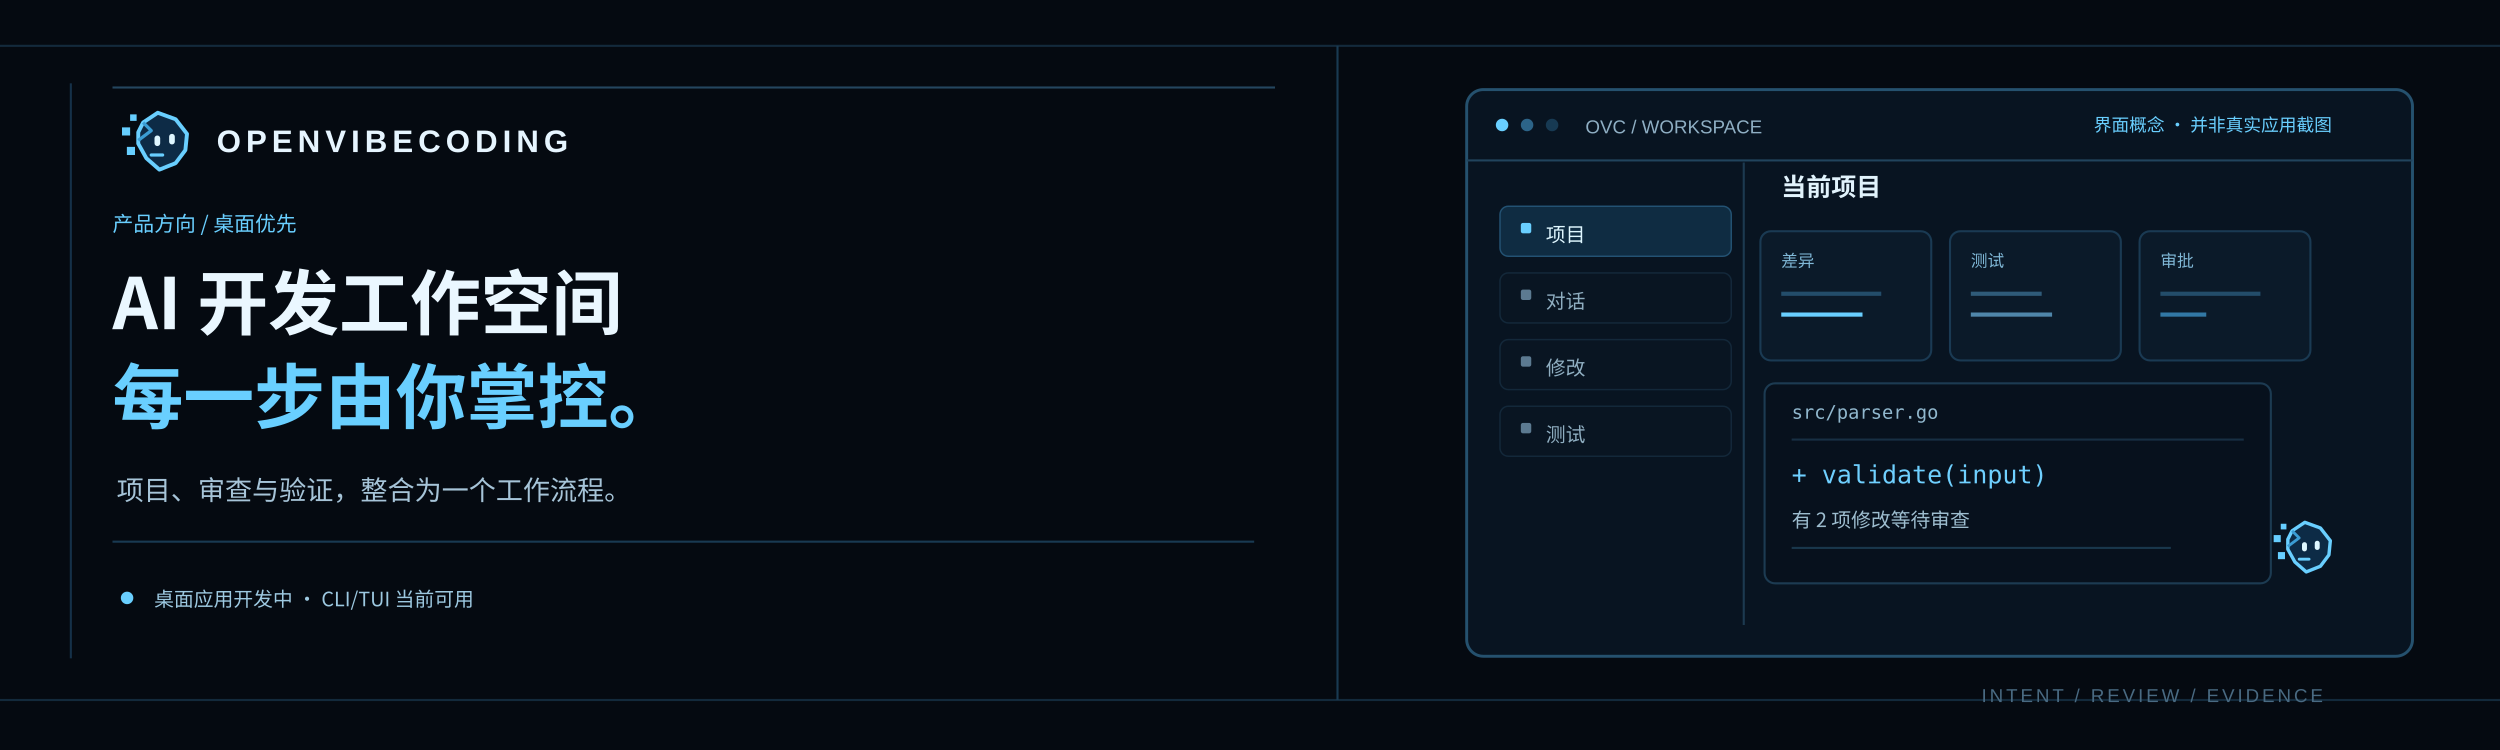
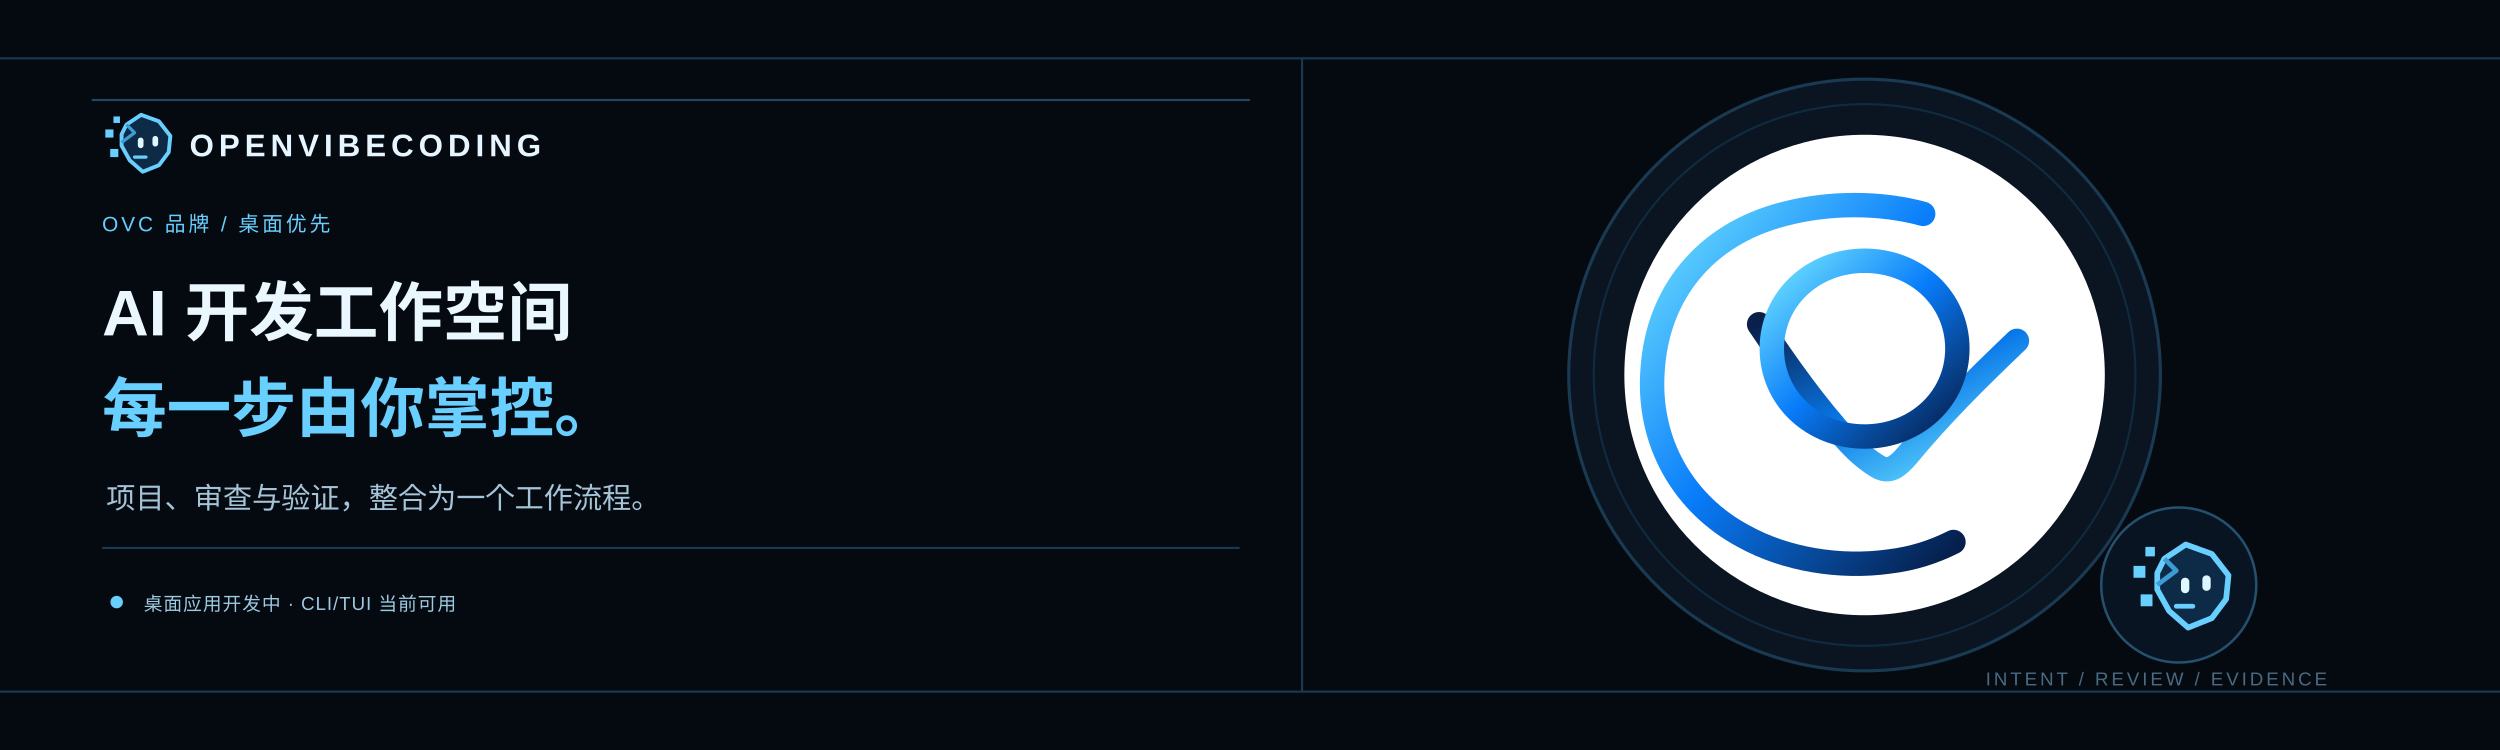
<svg xmlns="http://www.w3.org/2000/svg" width="1200" height="360" viewBox="0 0 1200 360" role="img" aria-labelledby="title desc">
+   <defs>
+     <linearGradient id="line" x1="0" y1="0" x2="1" y2="0">
+       <stop stop-color="#69CFFF" />
+       <stop offset="1" stop-color="#0D2B46" />
+     </linearGradient>
+   </defs>
  <rect width="1200" height="360" fill="#050A11" />
-   <path d="M0 22H1200M0 336H1200" stroke="#132A3C" stroke-width="1" />
-   <path d="M34 40V316" stroke="#153149" stroke-width="1" />
-   <path d="M642 22V336" stroke="#193A52" stroke-width="1" />
-   <path d="M54 42H612" stroke="#24465F" stroke-width="1" />
-   <g transform="translate(57 51) scale(0.78)">
-     <path d="M2 13h5v5H2zM7 5h4v4H7zM5 25h5v5H5z" fill="#66CEFF" />
+   <path d="M0 28H1200M0 332H1200M625 28V332" stroke="#193A52" stroke-width="1" />
+   <path d="M44 48H600" stroke="#24465F" />
+   <g transform="translate(49 52) scale(0.78)">
+     <path d="M2 13h5v5H2zM7 5h4v4H7zM5 25h5v5H5z" fill="#69CFFF" />
    <path d="M15 10 24 4 35 8 42 17 41 27 35 35 25 39 17 32 12 23 12 16Z" fill="#0D2B46" stroke="#69CFFF" stroke-width="2.4" stroke-linejoin="round" />
    <path d="M15 10 20 15 12 21" fill="none" stroke="#3B9DD4" stroke-width="2" stroke-linejoin="round" />
    <rect x="22" y="18" width="3.5" height="6.5" rx="1.7" fill="#DFF7FF" />
    <rect x="31" y="17" width="3.5" height="6.5" rx="1.7" fill="#DFF7FF" />
    <path d="M20 30h7" stroke="#69CFFF" stroke-width="2" stroke-linecap="round" />
  </g>
-   <text x="104" y="73" font-family="Arial,sans-serif" font-size="15" font-weight="700" letter-spacing="2.4" fill="#E6F5FF">OPENVIBECODING</text>
-   <text x="54" y="111" font-family="'Noto Sans CJK SC','Microsoft YaHei',Arial,sans-serif" font-size="10" letter-spacing="0" fill="#69CFFF">产品方向 / 桌面优先</text>
-   <text x="54" y="158" font-family="'Noto Sans CJK SC','Microsoft YaHei',Arial,sans-serif" font-size="34" font-weight="700" letter-spacing="0" fill="#EAF7FF">AI 开发工作空间</text>
-   <text x="54" y="203" font-family="'Noto Sans CJK SC','Microsoft YaHei',Arial,sans-serif" font-size="34" font-weight="700" letter-spacing="0" fill="#69CFFF">每一步由你掌控。</text>
-   <text x="56" y="240" font-family="'Noto Sans CJK SC','Microsoft YaHei',Arial,sans-serif" font-size="13" fill="#A6C4D8">项目、审查与验证，整合为一个工作流程。</text>
-   <path d="M54 260H602" stroke="#193A52" />
-   <circle cx="61" cy="287" r="3" fill="#69CFFF" />
-   <text x="74" y="291" font-family="'Noto Sans CJK SC','Microsoft YaHei',Arial,sans-serif" font-size="9.5" letter-spacing="0" fill="#9DC9E1">桌面应用开发中  ·  CLI/TUI 当前可用</text>
-   <g>
-     <rect x="704" y="43" width="454" height="272" rx="8" fill="#081421" stroke="#25516E" stroke-width="1.4" />
-     <path d="M704 77H1158" stroke="#21445D" />
-     <circle cx="721" cy="60" r="3" fill="#69CFFF" />
-     <circle cx="733" cy="60" r="3" fill="#2C6488" />
-     <circle cx="745" cy="60" r="3" fill="#173A53" />
-     <text x="761" y="64" font-family="Arial,sans-serif" font-size="9" fill="#8FAFC4">OVC / WORKSPACE</text>
-     <text x="1005" y="63" font-family="'Noto Sans CJK SC','Microsoft YaHei',Arial,sans-serif" font-size="8.5" fill="#69CFFF">界面概念 · 并非真实应用截图</text>
-     <path d="M837 78V300" stroke="#1C3A50" />
-     <rect x="720" y="99" width="111" height="24" rx="4" fill="#0F2C42" stroke="#235273" stroke-width="0.7" />
-     <rect x="730" y="107" width="5" height="5" rx="1" fill="#69CFFF" />
-     <text x="742" y="116" font-family="Arial,'Noto Sans CJK SC',sans-serif" font-size="9.5" fill="#DFF7FF">项目</text>
-     <rect x="720" y="131" width="111" height="24" rx="4" fill="#091522" stroke="#13283A" stroke-width="0.7" />
-     <rect x="730" y="139" width="5" height="5" rx="1" fill="#5C7A91" />
-     <text x="742" y="148" font-family="Arial,'Noto Sans CJK SC',sans-serif" font-size="9.5" fill="#8FAEC1">对话</text>
-     <rect x="720" y="163" width="111" height="24" rx="4" fill="#091522" stroke="#13283A" stroke-width="0.7" />
-     <rect x="730" y="171" width="5" height="5" rx="1" fill="#5C7A91" />
-     <text x="742" y="180" font-family="Arial,'Noto Sans CJK SC',sans-serif" font-size="9.5" fill="#8FAEC1">修改</text>
-     <rect x="720" y="195" width="111" height="24" rx="4" fill="#091522" stroke="#13283A" stroke-width="0.7" />
-     <rect x="730" y="203" width="5" height="5" rx="1" fill="#5C7A91" />
-     <text x="742" y="212" font-family="Arial,'Noto Sans CJK SC',sans-serif" font-size="9.5" fill="#8FAEC1">测试</text>
-     <text x="855" y="94" font-family="'Noto Sans CJK SC','Microsoft YaHei',Arial,sans-serif" font-size="12" font-weight="600" fill="#E1F3FC">当前项目</text>
-     <rect x="845" y="111" width="82" height="62" rx="5" fill="#0B1A29" stroke="#1A3A53" />
-     <text x="855" y="128" font-family="Arial,sans-serif" font-size="8" letter-spacing="0" fill="#80B8D7">差异</text>
-     <path d="M855 141h48" stroke="#234D6A" stroke-width="2" />
-     <path d="M855 151h39" stroke="#69CFFF" stroke-width="2" />
-     <rect x="936" y="111" width="82" height="62" rx="5" fill="#0B1A29" stroke="#1A3A53" />
-     <text x="946" y="128" font-family="Arial,sans-serif" font-size="8" letter-spacing="0" fill="#80B8D7">测试</text>
-     <path d="M946 141h34" stroke="#2F5B79" stroke-width="2" />
-     <path d="M946 151h39" stroke="#4F86AA" stroke-width="2" />
-     <rect x="1027" y="111" width="82" height="62" rx="5" fill="#0B1A29" stroke="#1A3A53" />
-     <text x="1037" y="128" font-family="Arial,sans-serif" font-size="8" letter-spacing="0" fill="#80B8D7">审批</text>
-     <path d="M1037 141h48" stroke="#234D6A" stroke-width="2" />
-     <path d="M1037 151h22" stroke="#3278A5" stroke-width="2" />
-     <rect x="847" y="184" width="243" height="96" rx="5" fill="#07111D" stroke="#1C3B52" />
-     <text x="860" y="201" font-family="monospace" font-size="9" fill="#91B8CE">src/parser.go</text>
-     <path d="M860 211H1077" stroke="#172F43" />
-     <text x="860" y="232" font-family="monospace" font-size="12" fill="#6FD0FF">+ validate(input)</text>
-     <text x="860" y="253" font-family="'Noto Sans CJK SC','Microsoft YaHei',Arial,sans-serif" font-size="9.5" fill="#9DBDCF">有 2 项修改等待审查</text>
-     <path d="M860 263H1042" stroke="#19374C" />
-     <g transform="translate(1090 248) scale(0.68)">
-       <path d="M2 13h5v5H2zM7 5h4v4H7zM5 25h5v5H5z" fill="#66CEFF" />
+   <text x="91" y="75" font-family="Arial,sans-serif" font-size="15" font-weight="700" letter-spacing="2.4" fill="#E6F5FF">OPENVIBECODING</text>
+   <text x="49" y="111" font-family="Arial,sans-serif" font-size="10" letter-spacing="1.4" fill="#69CFFF">OVC 品牌 / 桌面优先</text>
+   <text x="49" y="161" font-family="Arial,sans-serif" font-size="31" font-weight="700" fill="#EAF7FF">AI 开发工作空间</text>
+   <text x="49" y="207" font-family="Arial,sans-serif" font-size="31" font-weight="700" fill="#69CFFF">每一步由你掌控。</text>
+   <text x="51" y="244" font-family="Arial,sans-serif" font-size="14" fill="#A6C4D8">项目、审查与验证，整合为一个工作流程。</text>
+   <path d="M49 263H595" stroke="#193A52" />
+   <circle cx="56" cy="289" r="3" fill="#69CFFF" />
+   <text x="69" y="293" font-family="Arial,sans-serif" font-size="9" letter-spacing="0.45" fill="#9DC9E1">桌面应用开发中 · CLI/TUI 当前可用</text>
+   <circle cx="895" cy="180" r="142" fill="#0A1521" stroke="#193A52" stroke-width="1.5" />
+   <circle cx="895" cy="180" r="130" fill="none" stroke="#102B41" stroke-width="1" />
+   <g transform="translate(775 60) scale(.46875)">
+     <defs>
+       <linearGradient id="blue" x1="0" y1="0" x2="1" y2="1">
+         <stop offset="0" stop-color="#72E4FF" />
+         <stop offset=".48" stop-color="#087CFA" />
+         <stop offset="1" stop-color="#061C46" />
+       </linearGradient>
+       <linearGradient id="shade" x1="0" y1="0" x2=".9" y2="1">
+         <stop offset="0" stop-color="#0A204A" />
+         <stop offset=".52" stop-color="#0877E8" />
+         <stop offset="1" stop-color="#68DFFF" />
+       </linearGradient>
+     </defs>
+     <circle cx="256" cy="256" r="246" fill="#FFFFFF" />
+     <path d="M316 91 C272 79 220 79 174 91 C91 112 44 174 39 250 C33 326 72 389 132 421 C175 445 231 454 281 447 C306 444 327 437 347 427" fill="none" stroke="url(#blue)" stroke-width="25" stroke-linecap="round" stroke-linejoin="round" />
+     <path d="M148 204 C177 247 205 287 239 324 C250 336 260 344 270 350 C281 356 289 351 300 338 C333 298 370 261 412 221" fill="none" stroke="url(#shade)" stroke-width="25" stroke-linecap="round" stroke-linejoin="round" />
+     <path d="M256 139 C309 139 351 178 351 229 C351 280 309 319 256 319 C203 319 161 280 161 229 C161 178 203 139 256 139Z" fill="none" stroke="url(#blue)" stroke-width="25" stroke-linejoin="round" />
+   </g>
+   <g transform="translate(1017 252) scale(1.2)">
+     <circle cx="24" cy="24" r="31" fill="#081421" stroke="#25516E" />
+     <g transform="translate(4 4) scale(0.95)">
+       <path d="M2 13h5v5H2zM7 5h4v4H7zM5 25h5v5H5z" fill="#69CFFF" />
      <path d="M15 10 24 4 35 8 42 17 41 27 35 35 25 39 17 32 12 23 12 16Z" fill="#0D2B46" stroke="#69CFFF" stroke-width="2.4" stroke-linejoin="round" />
      <path d="M15 10 20 15 12 21" fill="none" stroke="#3B9DD4" stroke-width="2" stroke-linejoin="round" />
      <rect x="22" y="18" width="3.5" height="6.5" rx="1.7" fill="#DFF7FF" />
      <rect x="31" y="17" width="3.5" height="6.5" rx="1.7" fill="#DFF7FF" />
      <path d="M20 30h7" stroke="#69CFFF" stroke-width="2" stroke-linecap="round" />
    </g>
  </g>
-   <text x="1115" y="337" text-anchor="end" font-family="Arial,sans-serif" font-size="9" letter-spacing="1.4" fill="#496A82">INTENT / REVIEW / EVIDENCE</text>
+   <text x="1117" y="329" text-anchor="end" font-family="Arial,sans-serif" font-size="9" letter-spacing="1.4" fill="#496A82">INTENT / REVIEW / EVIDENCE</text>
</svg>
